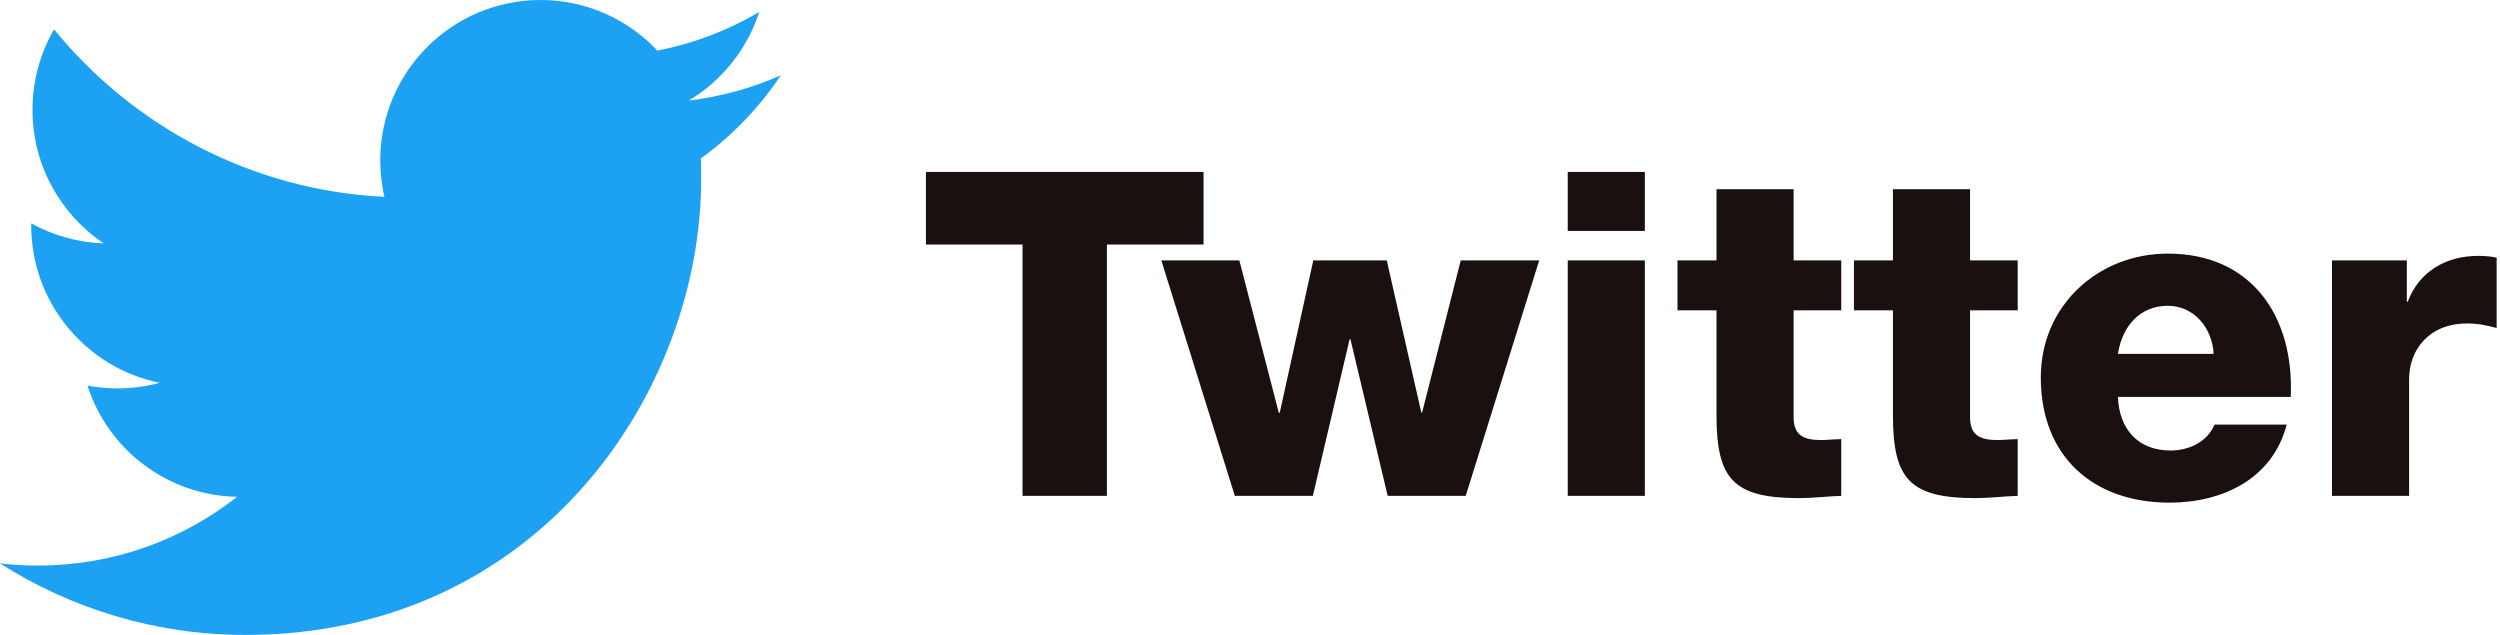
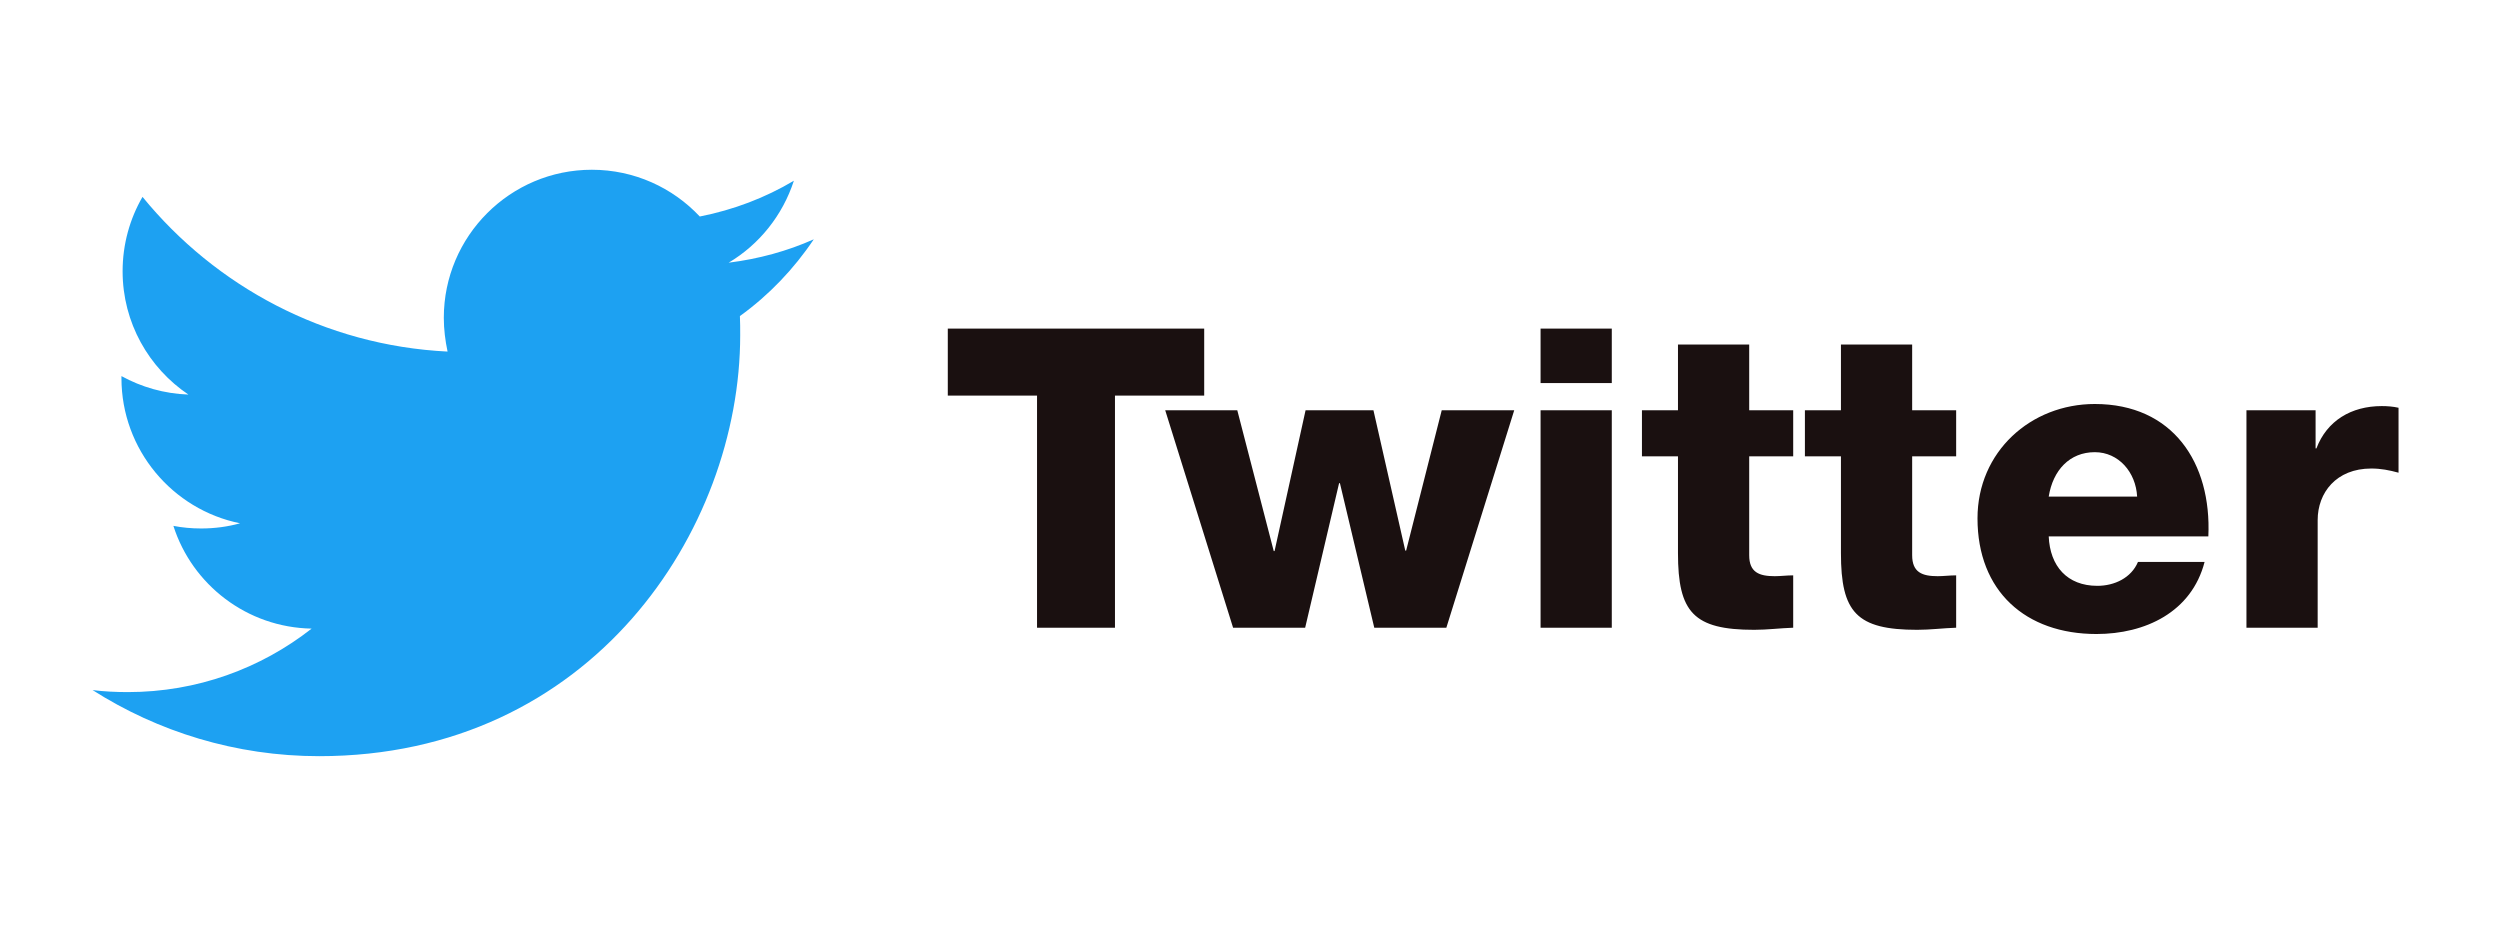
- <svg xmlns="http://www.w3.org/2000/svg" width="189" height="48" viewBox="0 0 189 48" fill="none">
-   <path d="M18.543 48C40.819 48 53.008 29.528 53.008 13.535C53.008 13.016 53.008 12.496 52.984 11.976C55.346 10.276 57.402 8.126 59.032 5.693C56.858 6.661 54.52 7.299 52.063 7.606C54.567 6.118 56.48 3.732 57.402 0.898C55.063 2.291 52.465 3.283 49.701 3.827C47.48 1.465 44.339 0 40.866 0C34.181 0 28.748 5.433 28.748 12.118C28.748 13.063 28.866 13.984 29.055 14.882C18.992 14.386 10.063 9.543 4.087 2.22C3.047 4.016 2.457 6.094 2.457 8.315C2.457 12.52 4.606 16.228 7.843 18.402C5.858 18.331 3.992 17.787 2.362 16.89C2.362 16.937 2.362 16.984 2.362 17.055C2.362 22.913 6.543 27.827 12.071 28.937C11.055 29.221 9.992 29.362 8.882 29.362C8.102 29.362 7.346 29.291 6.614 29.15C8.15 33.968 12.638 37.465 17.929 37.559C13.772 40.819 8.551 42.756 2.882 42.756C1.913 42.756 0.945 42.709 0 42.591C5.339 45.992 11.716 48 18.543 48Z" fill="#1DA1F2" />
-   <path fill-rule="evenodd" clip-rule="evenodd" d="M186.518 24.454C183.637 24.454 182.128 26.443 182.128 28.672V37.486H176.298V19.687H181.957V22.808H182.026C182.883 20.545 184.872 19.344 187.375 19.344C187.821 19.344 188.301 19.378 188.747 19.481V24.797C187.993 24.591 187.307 24.454 186.518 24.454ZM160.114 30.01C160.217 32.444 161.623 34.057 164.092 34.057C165.498 34.057 166.87 33.405 167.418 32.102H172.872C171.808 36.217 168.002 38 164.024 38C158.228 38 154.284 34.502 154.284 28.535C154.284 23.082 158.64 19.173 163.887 19.173C170.265 19.173 173.454 23.974 173.18 30.01H160.114ZM163.887 23.117C161.829 23.117 160.457 24.591 160.114 26.752H167.35C167.247 24.763 165.841 23.117 163.887 23.117ZM143.106 31.381V23.459H140.157V19.687H143.106V14.303H148.936V19.687H152.537V23.459H148.936V31.553C148.936 32.959 149.759 33.267 151.028 33.267C151.508 33.267 152.023 33.199 152.537 33.199V37.486C151.474 37.52 150.41 37.657 149.347 37.657C144.375 37.657 143.106 36.217 143.106 31.381ZM129.767 31.381V23.459H126.818V19.687H129.767V14.303H135.597V19.687H139.198V23.459H135.597V31.553C135.597 32.959 136.421 33.267 137.689 33.267C138.169 33.267 138.684 33.199 139.198 33.199V37.486C138.135 37.52 137.072 37.657 136.009 37.657C131.036 37.657 129.767 36.217 129.767 31.381ZM118.521 19.687H124.35V37.486H118.521V19.687ZM118.521 13H124.35V17.458H118.521V13ZM104.909 37.486L102.097 25.655H102.029L99.251 37.486H93.352L87.797 19.687H93.695L96.679 31.21H96.747L99.285 19.687H104.84L107.447 31.176H107.515L110.431 19.687H116.363L110.808 37.486H104.909ZM83.683 37.486H77.304V18.487H70V13H90.988V18.487H83.683V37.486Z" fill="#1A1010" />
+ <svg xmlns="http://www.w3.org/2000/svg" width="162" height="60" viewBox="0 0 162 60" fill="none">
+   <path d="M20.68 49C38.315 49 47.965 34.376 47.965 21.715C47.965 21.304 47.965 20.893 47.946 20.481C49.816 19.135 51.443 17.433 52.733 15.507C51.013 16.274 49.161 16.779 47.217 17.022C49.199 15.844 50.714 13.955 51.443 11.711C49.592 12.814 47.534 13.599 45.346 14.03C43.589 12.159 41.101 11 38.352 11C33.06 11 28.759 15.301 28.759 20.593C28.759 21.341 28.852 22.071 29.002 22.782C21.035 22.389 13.966 18.555 9.235 12.758C8.412 14.179 7.945 15.825 7.945 17.583C7.945 20.911 9.647 23.847 12.209 25.568C10.638 25.512 9.16 25.082 7.87 24.371C7.87 24.409 7.87 24.446 7.87 24.502C7.87 29.14 11.18 33.029 15.556 33.908C14.752 34.133 13.91 34.245 13.031 34.245C12.414 34.245 11.816 34.189 11.236 34.077C12.452 37.892 16.005 40.659 20.194 40.734C16.903 43.315 12.77 44.848 8.281 44.848C7.515 44.848 6.748 44.811 6 44.718C10.226 47.41 15.276 49 20.68 49Z" fill="#1DA1F2" />
+   <path fill-rule="evenodd" clip-rule="evenodd" d="M153.66 30.36C151.38 30.36 150.185 31.935 150.185 33.699V40.676H145.57V26.586H150.05V29.057H150.104C150.783 27.265 152.357 26.314 154.339 26.314C154.692 26.314 155.072 26.342 155.425 26.423V30.631C154.828 30.468 154.285 30.36 153.66 30.36ZM132.757 34.758C132.839 36.686 133.952 37.962 135.907 37.962C137.02 37.962 138.106 37.446 138.54 36.414H142.857C142.015 39.672 139.002 41.084 135.852 41.084C131.264 41.084 128.142 38.315 128.142 33.59C128.142 29.274 131.59 26.179 135.744 26.179C140.793 26.179 143.318 29.98 143.101 34.758H132.757ZM135.744 29.301C134.115 29.301 133.029 30.468 132.757 32.179H138.486C138.404 30.604 137.291 29.301 135.744 29.301ZM119.293 35.844V29.572H116.958V26.586H119.293V22.324H123.908V26.586H126.759V29.572H123.908V35.98C123.908 37.093 124.56 37.337 125.564 37.337C125.944 37.337 126.352 37.283 126.759 37.283V40.676C125.917 40.704 125.075 40.812 124.234 40.812C120.297 40.812 119.293 39.672 119.293 35.844ZM108.733 35.844V29.572H106.398V26.586H108.733V22.324H113.348V26.586H116.199V29.572H113.348V35.98C113.348 37.093 114 37.337 115.004 37.337C115.384 37.337 115.792 37.283 116.199 37.283V40.676C115.357 40.704 114.516 40.812 113.674 40.812C109.737 40.812 108.733 39.672 108.733 35.844ZM99.829 26.586H104.444V40.676H99.829V26.586ZM99.829 21.292H104.444V24.821H99.829V21.292ZM89.053 40.676L86.827 31.31H86.773L84.574 40.676H79.904L75.506 26.586H80.176L82.538 35.708H82.592L84.601 26.586H88.999L91.062 35.681H91.117L93.424 26.586H98.121L93.723 40.676H89.053ZM72.25 40.676H67.2V25.636H61.417V21.292H78.032V25.636H72.25V40.676Z" fill="#1A1010" />
</svg>
